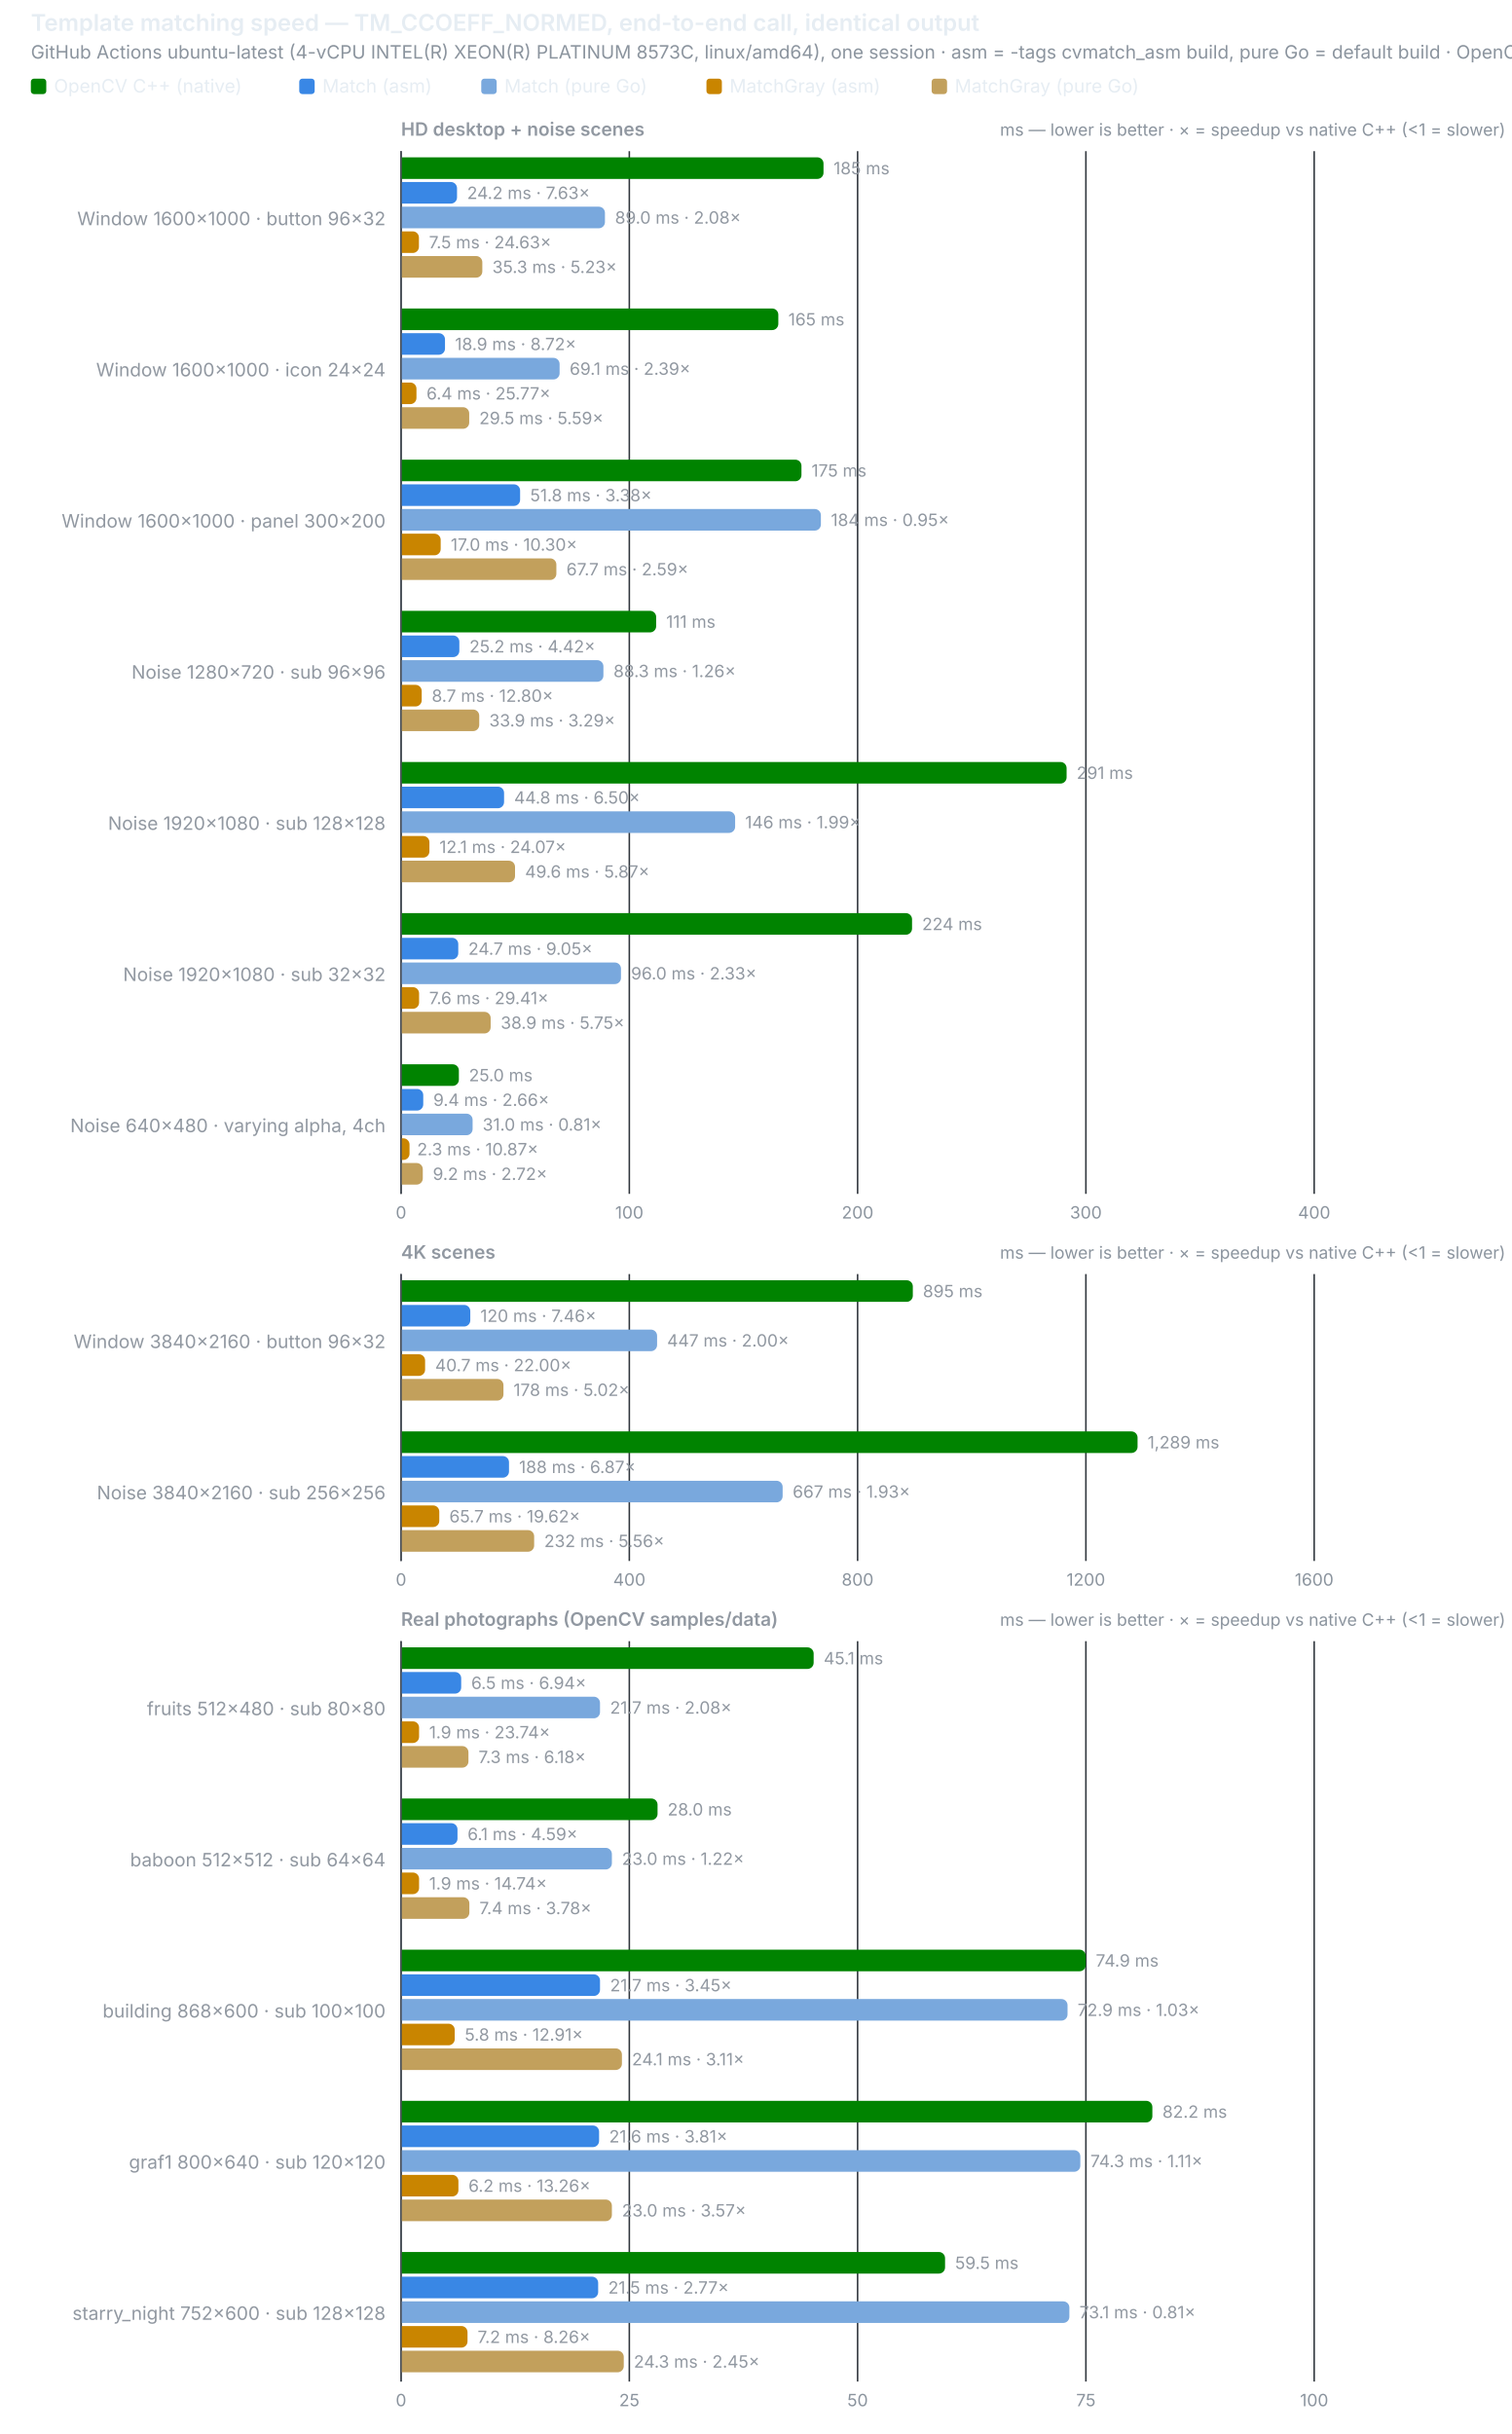
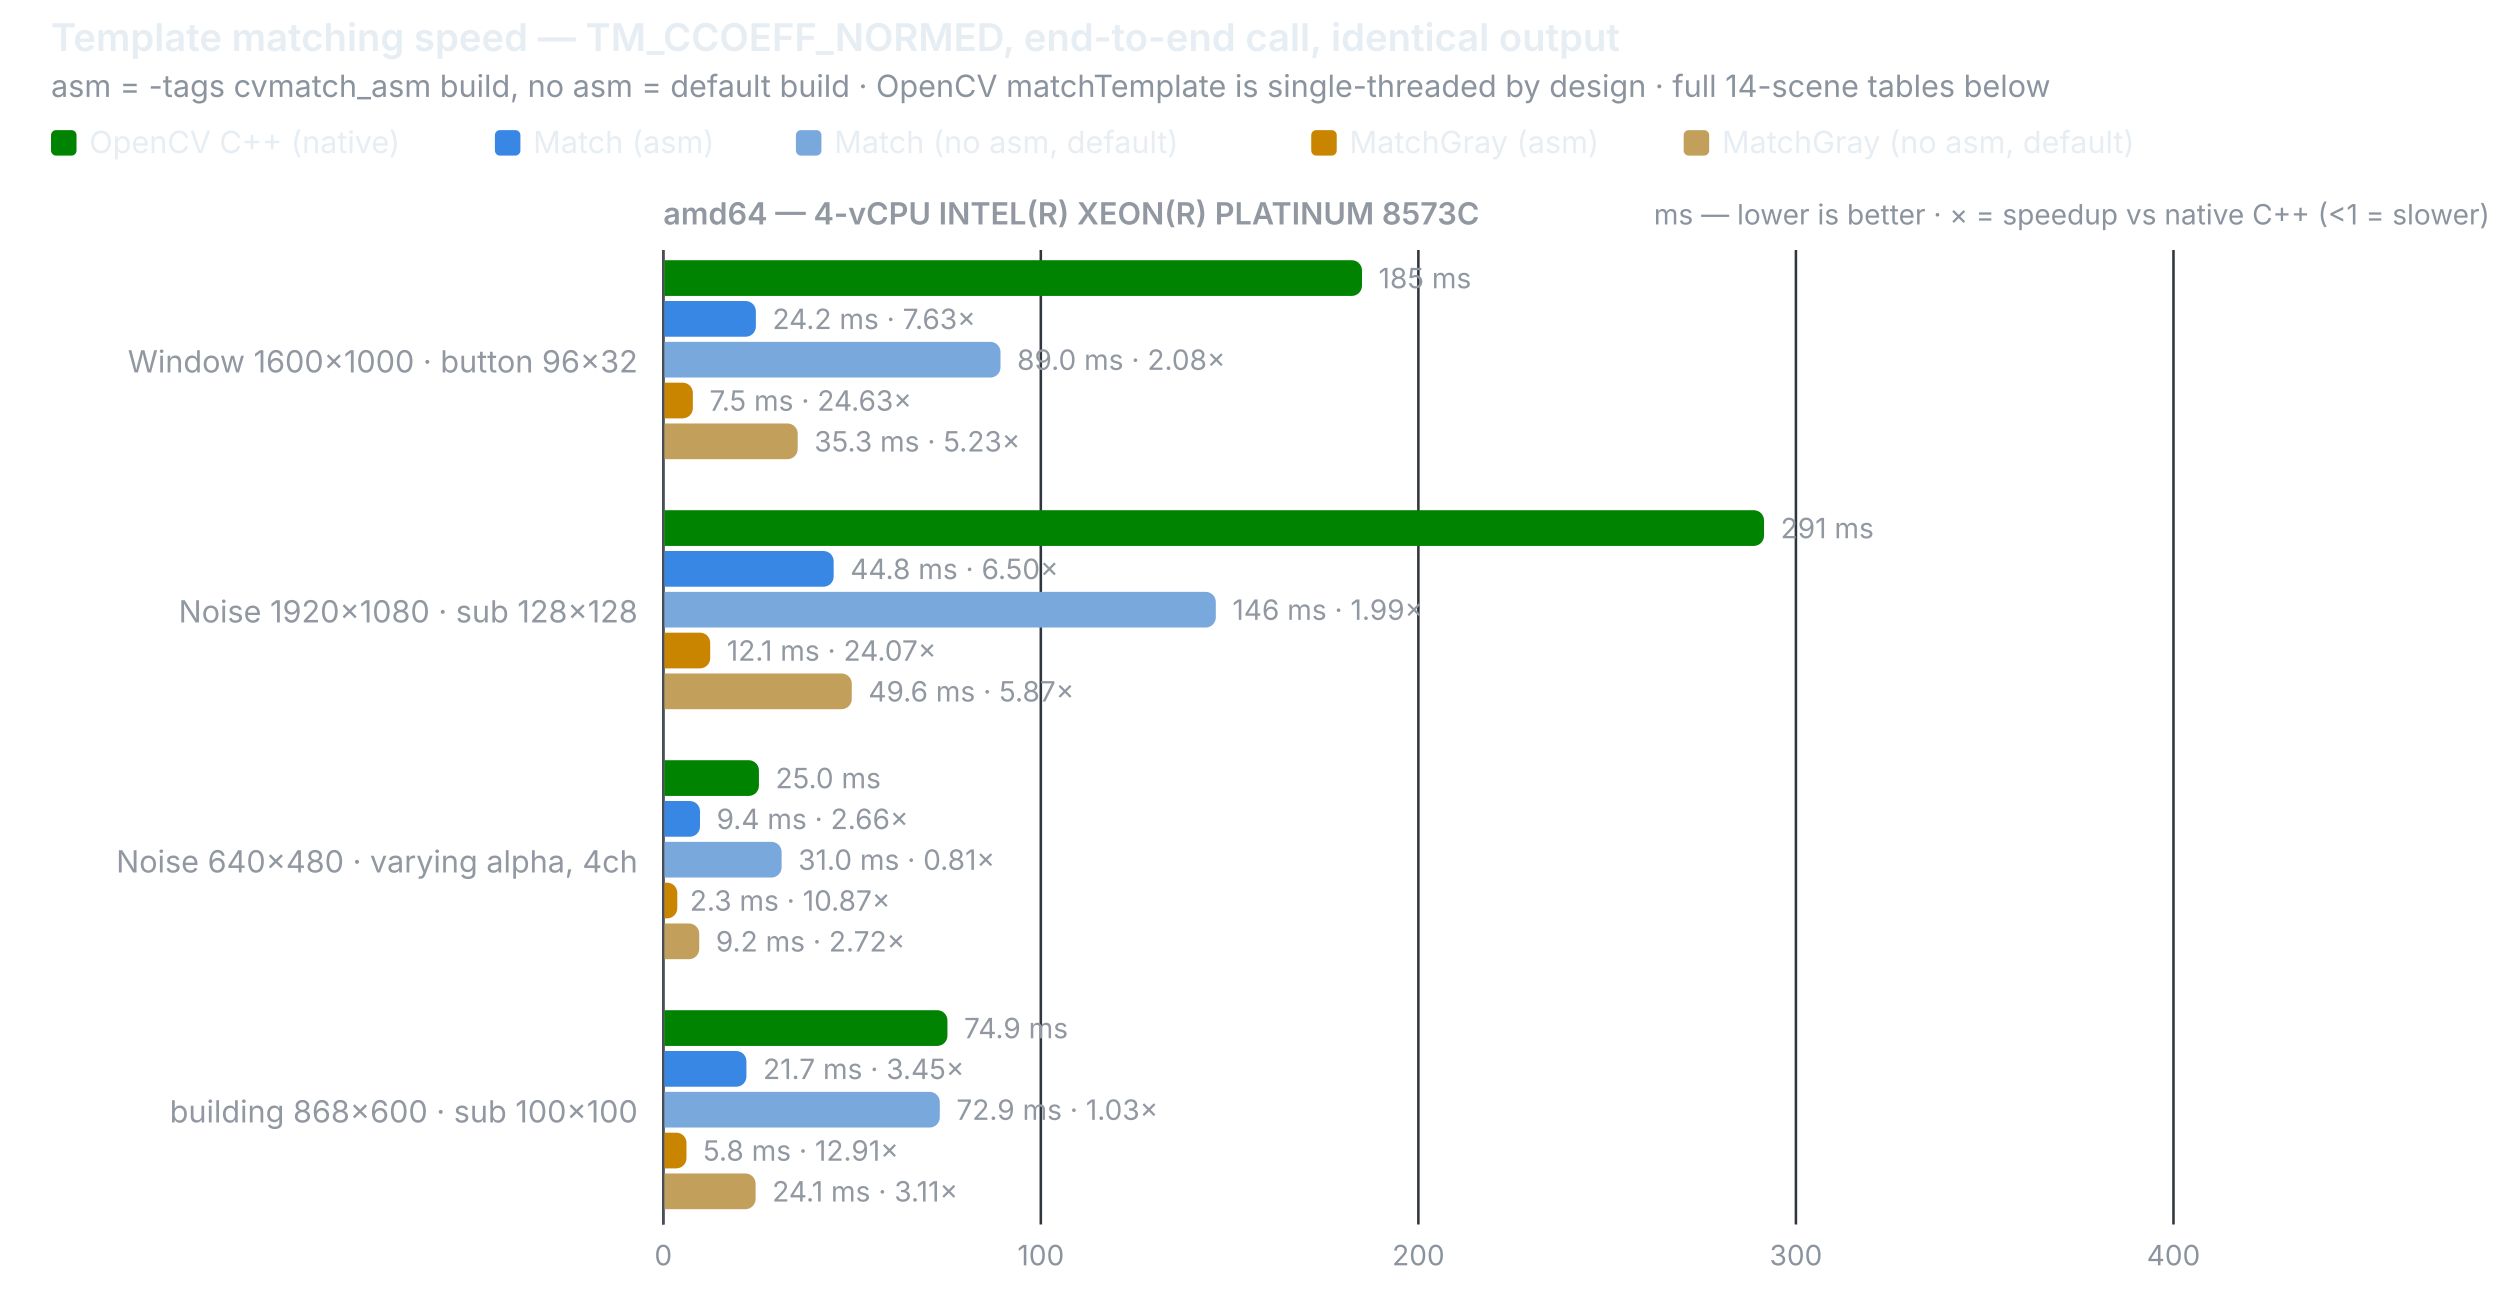
- <svg xmlns="http://www.w3.org/2000/svg" width="980" height="1578" viewBox="0 0 980 1578" role="img">
+ <svg xmlns="http://www.w3.org/2000/svg" width="980" height="514" viewBox="0 0 980 514" role="img">
  <text x="20" y="20" font-size="15" font-weight="600" fill="#e6edf3" font-family="system-ui,-apple-system,Segoe UI,sans-serif">Template matching speed — TM_CCOEFF_NORMED, end-to-end call, identical output</text>
-   <text x="20" y="38" font-size="12" fill="#8b949e" font-family="system-ui,-apple-system,Segoe UI,sans-serif">GitHub Actions ubuntu-latest (4-vCPU INTEL(R) XEON(R) PLATINUM 8573C, linux/amd64), one session · asm = -tags cvmatch_asm build, pure Go = default build · OpenCV matchTemplate is single-threaded by design</text>
+   <text x="20" y="38" font-size="12" fill="#8b949e" font-family="system-ui,-apple-system,Segoe UI,sans-serif">asm = -tags cvmatch_asm build, no asm = default build · OpenCV matchTemplate is single-threaded by design · full 14-scene tables below</text>
  <rect x="20" y="51" width="10" height="10" rx="2" fill="#008300" />
  <text x="35" y="60" font-size="12" fill="#e6edf3" font-family="system-ui,-apple-system,Segoe UI,sans-serif">OpenCV C++ (native)</text>
  <rect x="194" y="51" width="10" height="10" rx="2" fill="#3987e5" />
  <text x="209" y="60" font-size="12" fill="#e6edf3" font-family="system-ui,-apple-system,Segoe UI,sans-serif">Match (asm)</text>
  <rect x="312" y="51" width="10" height="10" rx="2" fill="#79a8dd" />
-   <text x="327" y="60" font-size="12" fill="#e6edf3" font-family="system-ui,-apple-system,Segoe UI,sans-serif">Match (pure Go)</text>
-   <rect x="458" y="51" width="10" height="10" rx="2" fill="#c98500" />
-   <text x="473" y="60" font-size="12" fill="#e6edf3" font-family="system-ui,-apple-system,Segoe UI,sans-serif">MatchGray (asm)</text>
-   <rect x="604" y="51" width="10" height="10" rx="2" fill="#c2a05c" />
-   <text x="619" y="60" font-size="12" fill="#e6edf3" font-family="system-ui,-apple-system,Segoe UI,sans-serif">MatchGray (pure Go)</text>
-   <text x="260" y="88" font-size="12" font-weight="600" fill="#9198a1" font-family="system-ui,-apple-system,Segoe UI,sans-serif">HD desktop + noise scenes</text>
+   <text x="327" y="60" font-size="12" fill="#e6edf3" font-family="system-ui,-apple-system,Segoe UI,sans-serif">Match (no asm, default)</text>
+   <rect x="514" y="51" width="10" height="10" rx="2" fill="#c98500" />
+   <text x="529" y="60" font-size="12" fill="#e6edf3" font-family="system-ui,-apple-system,Segoe UI,sans-serif">MatchGray (asm)</text>
+   <rect x="660" y="51" width="10" height="10" rx="2" fill="#c2a05c" />
+   <text x="675" y="60" font-size="12" fill="#e6edf3" font-family="system-ui,-apple-system,Segoe UI,sans-serif">MatchGray (no asm, default)</text>
+   <text x="260" y="88" font-size="12" font-weight="600" fill="#9198a1" font-family="system-ui,-apple-system,Segoe UI,sans-serif">amd64 — 4-vCPU INTEL(R) XEON(R) PLATINUM 8573C</text>
  <text x="976" y="88" font-size="11" text-anchor="end" fill="#8b949e" font-family="system-ui,-apple-system,Segoe UI,sans-serif">ms — lower is better · ×  = speedup vs native C++ (&lt;1 = slower)</text>
-   <line x1="260.0" y1="98" x2="260.0" y2="774" stroke="#30363d" stroke-width="1" />
-   <text x="260.0" y="790" font-size="11" text-anchor="middle" fill="#8b949e" font-family="system-ui,-apple-system,Segoe UI,sans-serif" style="font-variant-numeric:tabular-nums">0</text>
-   <line x1="408.0" y1="98" x2="408.0" y2="774" stroke="#30363d" stroke-width="1" />
-   <text x="408.0" y="790" font-size="11" text-anchor="middle" fill="#8b949e" font-family="system-ui,-apple-system,Segoe UI,sans-serif" style="font-variant-numeric:tabular-nums">100</text>
-   <line x1="556.0" y1="98" x2="556.0" y2="774" stroke="#30363d" stroke-width="1" />
-   <text x="556.0" y="790" font-size="11" text-anchor="middle" fill="#8b949e" font-family="system-ui,-apple-system,Segoe UI,sans-serif" style="font-variant-numeric:tabular-nums">200</text>
-   <line x1="704.0" y1="98" x2="704.0" y2="774" stroke="#30363d" stroke-width="1" />
-   <text x="704.0" y="790" font-size="11" text-anchor="middle" fill="#8b949e" font-family="system-ui,-apple-system,Segoe UI,sans-serif" style="font-variant-numeric:tabular-nums">300</text>
-   <line x1="852.0" y1="98" x2="852.0" y2="774" stroke="#30363d" stroke-width="1" />
-   <text x="852.0" y="790" font-size="11" text-anchor="middle" fill="#8b949e" font-family="system-ui,-apple-system,Segoe UI,sans-serif" style="font-variant-numeric:tabular-nums">400</text>
-   <line x1="260" y1="98" x2="260" y2="774" stroke="#484f58" stroke-width="1" />
+   <line x1="260.0" y1="98" x2="260.0" y2="480" stroke="#30363d" stroke-width="1" />
+   <text x="260.0" y="496" font-size="11" text-anchor="middle" fill="#8b949e" font-family="system-ui,-apple-system,Segoe UI,sans-serif" style="font-variant-numeric:tabular-nums">0</text>
+   <line x1="408.0" y1="98" x2="408.0" y2="480" stroke="#30363d" stroke-width="1" />
+   <text x="408.0" y="496" font-size="11" text-anchor="middle" fill="#8b949e" font-family="system-ui,-apple-system,Segoe UI,sans-serif" style="font-variant-numeric:tabular-nums">100</text>
+   <line x1="556.0" y1="98" x2="556.0" y2="480" stroke="#30363d" stroke-width="1" />
+   <text x="556.0" y="496" font-size="11" text-anchor="middle" fill="#8b949e" font-family="system-ui,-apple-system,Segoe UI,sans-serif" style="font-variant-numeric:tabular-nums">200</text>
+   <line x1="704.0" y1="98" x2="704.0" y2="480" stroke="#30363d" stroke-width="1" />
+   <text x="704.0" y="496" font-size="11" text-anchor="middle" fill="#8b949e" font-family="system-ui,-apple-system,Segoe UI,sans-serif" style="font-variant-numeric:tabular-nums">300</text>
+   <line x1="852.0" y1="98" x2="852.0" y2="480" stroke="#30363d" stroke-width="1" />
+   <text x="852.0" y="496" font-size="11" text-anchor="middle" fill="#8b949e" font-family="system-ui,-apple-system,Segoe UI,sans-serif" style="font-variant-numeric:tabular-nums">400</text>
+   <line x1="260" y1="98" x2="260" y2="480" stroke="#484f58" stroke-width="1" />
  <text x="250" y="146.0" font-size="12" text-anchor="end" fill="#9198a1" font-family="system-ui,-apple-system,Segoe UI,sans-serif">Window 1600×1000 · button 96×32</text>
  <path d="M260.5,102 h269.4 a4,4 0 0 1 4,4 v6 a4,4 0 0 1 -4,4 h-269.4 z" fill="#008300" />
  <text x="540.4" y="113" font-size="11" fill="#9198a1" font-family="system-ui,-apple-system,Segoe UI,sans-serif" style="font-variant-numeric:tabular-nums">185 ms</text>
  <path d="M260.5,118 h31.8 a4,4 0 0 1 4,4 v6 a4,4 0 0 1 -4,4 h-31.8 z" fill="#3987e5" />
  <text x="302.8" y="129" font-size="11" fill="#9198a1" font-family="system-ui,-apple-system,Segoe UI,sans-serif" style="font-variant-numeric:tabular-nums">24.2 ms · 7.63×</text>
  <path d="M260.5,134 h127.7 a4,4 0 0 1 4,4 v6 a4,4 0 0 1 -4,4 h-127.7 z" fill="#79a8dd" />
  <text x="398.7" y="145" font-size="11" fill="#9198a1" font-family="system-ui,-apple-system,Segoe UI,sans-serif" style="font-variant-numeric:tabular-nums">89.0 ms · 2.08×</text>
  <path d="M260.5,150 h7.1 a4,4 0 0 1 4,4 v6 a4,4 0 0 1 -4,4 h-7.1 z" fill="#c98500" />
  <text x="278.1" y="161" font-size="11" fill="#9198a1" font-family="system-ui,-apple-system,Segoe UI,sans-serif" style="font-variant-numeric:tabular-nums">7.5 ms · 24.63×</text>
  <path d="M260.5,166 h48.2 a4,4 0 0 1 4,4 v6 a4,4 0 0 1 -4,4 h-48.2 z" fill="#c2a05c" />
  <text x="319.2" y="177" font-size="11" fill="#9198a1" font-family="system-ui,-apple-system,Segoe UI,sans-serif" style="font-variant-numeric:tabular-nums">35.3 ms · 5.23×</text>
-   <text x="250" y="244.0" font-size="12" text-anchor="end" fill="#9198a1" font-family="system-ui,-apple-system,Segoe UI,sans-serif">Window 1600×1000 · icon 24×24</text>
-   <path d="M260.5,200 h240.1 a4,4 0 0 1 4,4 v6 a4,4 0 0 1 -4,4 h-240.1 z" fill="#008300" />
-   <text x="511.1" y="211" font-size="11" fill="#9198a1" font-family="system-ui,-apple-system,Segoe UI,sans-serif" style="font-variant-numeric:tabular-nums">165 ms</text>
-   <path d="M260.5,216 h24.0 a4,4 0 0 1 4,4 v6 a4,4 0 0 1 -4,4 h-24.0 z" fill="#3987e5" />
-   <text x="295.0" y="227" font-size="11" fill="#9198a1" font-family="system-ui,-apple-system,Segoe UI,sans-serif" style="font-variant-numeric:tabular-nums">18.9 ms · 8.72×</text>
-   <path d="M260.5,232 h98.3 a4,4 0 0 1 4,4 v6 a4,4 0 0 1 -4,4 h-98.3 z" fill="#79a8dd" />
-   <text x="369.3" y="243" font-size="11" fill="#9198a1" font-family="system-ui,-apple-system,Segoe UI,sans-serif" style="font-variant-numeric:tabular-nums">69.1 ms · 2.39×</text>
-   <path d="M260.5,248 h5.5 a4,4 0 0 1 4,4 v6 a4,4 0 0 1 -4,4 h-5.5 z" fill="#c98500" />
-   <text x="276.5" y="259" font-size="11" fill="#9198a1" font-family="system-ui,-apple-system,Segoe UI,sans-serif" style="font-variant-numeric:tabular-nums">6.4 ms · 25.77×</text>
-   <path d="M260.5,264 h39.7 a4,4 0 0 1 4,4 v6 a4,4 0 0 1 -4,4 h-39.7 z" fill="#c2a05c" />
-   <text x="310.7" y="275" font-size="11" fill="#9198a1" font-family="system-ui,-apple-system,Segoe UI,sans-serif" style="font-variant-numeric:tabular-nums">29.5 ms · 5.59×</text>
-   <text x="250" y="342.0" font-size="12" text-anchor="end" fill="#9198a1" font-family="system-ui,-apple-system,Segoe UI,sans-serif">Window 1600×1000 · panel 300×200</text>
-   <path d="M260.5,298 h255.1 a4,4 0 0 1 4,4 v6 a4,4 0 0 1 -4,4 h-255.1 z" fill="#008300" />
-   <text x="526.1" y="309" font-size="11" fill="#9198a1" font-family="system-ui,-apple-system,Segoe UI,sans-serif" style="font-variant-numeric:tabular-nums">175 ms</text>
-   <path d="M260.5,314 h72.7 a4,4 0 0 1 4,4 v6 a4,4 0 0 1 -4,4 h-72.7 z" fill="#3987e5" />
-   <text x="343.7" y="325" font-size="11" fill="#9198a1" font-family="system-ui,-apple-system,Segoe UI,sans-serif" style="font-variant-numeric:tabular-nums">51.8 ms · 3.38×</text>
-   <path d="M260.5,330 h267.7 a4,4 0 0 1 4,4 v6 a4,4 0 0 1 -4,4 h-267.7 z" fill="#79a8dd" />
-   <text x="538.7" y="341" font-size="11" fill="#9198a1" font-family="system-ui,-apple-system,Segoe UI,sans-serif" style="font-variant-numeric:tabular-nums">184 ms · 0.95×</text>
-   <path d="M260.5,346 h21.2 a4,4 0 0 1 4,4 v6 a4,4 0 0 1 -4,4 h-21.2 z" fill="#c98500" />
-   <text x="292.2" y="357" font-size="11" fill="#9198a1" font-family="system-ui,-apple-system,Segoe UI,sans-serif" style="font-variant-numeric:tabular-nums">17.0 ms · 10.30×</text>
-   <path d="M260.5,362 h96.2 a4,4 0 0 1 4,4 v6 a4,4 0 0 1 -4,4 h-96.2 z" fill="#c2a05c" />
-   <text x="367.2" y="373" font-size="11" fill="#9198a1" font-family="system-ui,-apple-system,Segoe UI,sans-serif" style="font-variant-numeric:tabular-nums">67.7 ms · 2.59×</text>
-   <text x="250" y="440.0" font-size="12" text-anchor="end" fill="#9198a1" font-family="system-ui,-apple-system,Segoe UI,sans-serif">Noise 1280×720 · sub 96×96</text>
-   <path d="M260.5,396 h160.9 a4,4 0 0 1 4,4 v6 a4,4 0 0 1 -4,4 h-160.9 z" fill="#008300" />
-   <text x="431.9" y="407" font-size="11" fill="#9198a1" font-family="system-ui,-apple-system,Segoe UI,sans-serif" style="font-variant-numeric:tabular-nums">111 ms</text>
-   <path d="M260.5,412 h33.3 a4,4 0 0 1 4,4 v6 a4,4 0 0 1 -4,4 h-33.3 z" fill="#3987e5" />
-   <text x="304.3" y="423" font-size="11" fill="#9198a1" font-family="system-ui,-apple-system,Segoe UI,sans-serif" style="font-variant-numeric:tabular-nums">25.2 ms · 4.42×</text>
-   <path d="M260.5,428 h126.7 a4,4 0 0 1 4,4 v6 a4,4 0 0 1 -4,4 h-126.7 z" fill="#79a8dd" />
-   <text x="397.7" y="439" font-size="11" fill="#9198a1" font-family="system-ui,-apple-system,Segoe UI,sans-serif" style="font-variant-numeric:tabular-nums">88.3 ms · 1.26×</text>
-   <path d="M260.5,444 h8.9 a4,4 0 0 1 4,4 v6 a4,4 0 0 1 -4,4 h-8.9 z" fill="#c98500" />
-   <text x="279.9" y="455" font-size="11" fill="#9198a1" font-family="system-ui,-apple-system,Segoe UI,sans-serif" style="font-variant-numeric:tabular-nums">8.7 ms · 12.80×</text>
-   <path d="M260.5,460 h46.2 a4,4 0 0 1 4,4 v6 a4,4 0 0 1 -4,4 h-46.2 z" fill="#c2a05c" />
-   <text x="317.2" y="471" font-size="11" fill="#9198a1" font-family="system-ui,-apple-system,Segoe UI,sans-serif" style="font-variant-numeric:tabular-nums">33.9 ms · 3.29×</text>
-   <text x="250" y="538.0" font-size="12" text-anchor="end" fill="#9198a1" font-family="system-ui,-apple-system,Segoe UI,sans-serif">Noise 1920×1080 · sub 128×128</text>
-   <path d="M260.5,494 h427.0 a4,4 0 0 1 4,4 v6 a4,4 0 0 1 -4,4 h-427.0 z" fill="#008300" />
-   <text x="698.0" y="505" font-size="11" fill="#9198a1" font-family="system-ui,-apple-system,Segoe UI,sans-serif" style="font-variant-numeric:tabular-nums">291 ms</text>
-   <path d="M260.5,510 h62.3 a4,4 0 0 1 4,4 v6 a4,4 0 0 1 -4,4 h-62.3 z" fill="#3987e5" />
-   <text x="333.3" y="521" font-size="11" fill="#9198a1" font-family="system-ui,-apple-system,Segoe UI,sans-serif" style="font-variant-numeric:tabular-nums">44.8 ms · 6.50×</text>
-   <path d="M260.5,526 h212.1 a4,4 0 0 1 4,4 v6 a4,4 0 0 1 -4,4 h-212.1 z" fill="#79a8dd" />
-   <text x="483.1" y="537" font-size="11" fill="#9198a1" font-family="system-ui,-apple-system,Segoe UI,sans-serif" style="font-variant-numeric:tabular-nums">146 ms · 1.99×</text>
-   <path d="M260.5,542 h13.9 a4,4 0 0 1 4,4 v6 a4,4 0 0 1 -4,4 h-13.9 z" fill="#c98500" />
-   <text x="284.9" y="553" font-size="11" fill="#9198a1" font-family="system-ui,-apple-system,Segoe UI,sans-serif" style="font-variant-numeric:tabular-nums">12.1 ms · 24.07×</text>
-   <path d="M260.5,558 h69.4 a4,4 0 0 1 4,4 v6 a4,4 0 0 1 -4,4 h-69.4 z" fill="#c2a05c" />
-   <text x="340.4" y="569" font-size="11" fill="#9198a1" font-family="system-ui,-apple-system,Segoe UI,sans-serif" style="font-variant-numeric:tabular-nums">49.6 ms · 5.87×</text>
-   <text x="250" y="636.0" font-size="12" text-anchor="end" fill="#9198a1" font-family="system-ui,-apple-system,Segoe UI,sans-serif">Noise 1920×1080 · sub 32×32</text>
-   <path d="M260.5,592 h326.8 a4,4 0 0 1 4,4 v6 a4,4 0 0 1 -4,4 h-326.8 z" fill="#008300" />
-   <text x="597.8" y="603" font-size="11" fill="#9198a1" font-family="system-ui,-apple-system,Segoe UI,sans-serif" style="font-variant-numeric:tabular-nums">224 ms</text>
-   <path d="M260.5,608 h32.6 a4,4 0 0 1 4,4 v6 a4,4 0 0 1 -4,4 h-32.6 z" fill="#3987e5" />
-   <text x="303.6" y="619" font-size="11" fill="#9198a1" font-family="system-ui,-apple-system,Segoe UI,sans-serif" style="font-variant-numeric:tabular-nums">24.7 ms · 9.05×</text>
-   <path d="M260.5,624 h138.1 a4,4 0 0 1 4,4 v6 a4,4 0 0 1 -4,4 h-138.1 z" fill="#79a8dd" />
-   <text x="409.1" y="635" font-size="11" fill="#9198a1" font-family="system-ui,-apple-system,Segoe UI,sans-serif" style="font-variant-numeric:tabular-nums">96.0 ms · 2.33×</text>
-   <path d="M260.5,640 h7.2 a4,4 0 0 1 4,4 v6 a4,4 0 0 1 -4,4 h-7.2 z" fill="#c98500" />
-   <text x="278.2" y="651" font-size="11" fill="#9198a1" font-family="system-ui,-apple-system,Segoe UI,sans-serif" style="font-variant-numeric:tabular-nums">7.6 ms · 29.41×</text>
-   <path d="M260.5,656 h53.6 a4,4 0 0 1 4,4 v6 a4,4 0 0 1 -4,4 h-53.6 z" fill="#c2a05c" />
-   <text x="324.6" y="667" font-size="11" fill="#9198a1" font-family="system-ui,-apple-system,Segoe UI,sans-serif" style="font-variant-numeric:tabular-nums">38.9 ms · 5.75×</text>
-   <text x="250" y="734.0" font-size="12" text-anchor="end" fill="#9198a1" font-family="system-ui,-apple-system,Segoe UI,sans-serif">Noise 640×480 · varying alpha, 4ch</text>
-   <path d="M260.5,690 h33.0 a4,4 0 0 1 4,4 v6 a4,4 0 0 1 -4,4 h-33.0 z" fill="#008300" />
-   <text x="304.0" y="701" font-size="11" fill="#9198a1" font-family="system-ui,-apple-system,Segoe UI,sans-serif" style="font-variant-numeric:tabular-nums">25.0 ms</text>
-   <path d="M260.5,706 h9.9 a4,4 0 0 1 4,4 v6 a4,4 0 0 1 -4,4 h-9.9 z" fill="#3987e5" />
-   <text x="280.9" y="717" font-size="11" fill="#9198a1" font-family="system-ui,-apple-system,Segoe UI,sans-serif" style="font-variant-numeric:tabular-nums">9.4 ms · 2.66×</text>
-   <path d="M260.5,722 h41.9 a4,4 0 0 1 4,4 v6 a4,4 0 0 1 -4,4 h-41.9 z" fill="#79a8dd" />
-   <text x="312.9" y="733" font-size="11" fill="#9198a1" font-family="system-ui,-apple-system,Segoe UI,sans-serif" style="font-variant-numeric:tabular-nums">31.0 ms · 0.81×</text>
-   <path d="M260.5,738 h1.0 a4,4 0 0 1 4,4 v6 a4,4 0 0 1 -4,4 h-1.0 z" fill="#c98500" />
-   <text x="270.4" y="749" font-size="11" fill="#9198a1" font-family="system-ui,-apple-system,Segoe UI,sans-serif" style="font-variant-numeric:tabular-nums">2.3 ms · 10.87×</text>
-   <path d="M260.5,754 h9.6 a4,4 0 0 1 4,4 v6 a4,4 0 0 1 -4,4 h-9.6 z" fill="#c2a05c" />
-   <text x="280.6" y="765" font-size="11" fill="#9198a1" font-family="system-ui,-apple-system,Segoe UI,sans-serif" style="font-variant-numeric:tabular-nums">9.2 ms · 2.72×</text>
-   <text x="260" y="816" font-size="12" font-weight="600" fill="#9198a1" font-family="system-ui,-apple-system,Segoe UI,sans-serif">4K scenes</text>
-   <text x="976" y="816" font-size="11" text-anchor="end" fill="#8b949e" font-family="system-ui,-apple-system,Segoe UI,sans-serif">ms — lower is better · ×  = speedup vs native C++ (&lt;1 = slower)</text>
-   <line x1="260.0" y1="826" x2="260.0" y2="1012" stroke="#30363d" stroke-width="1" />
-   <text x="260.0" y="1028" font-size="11" text-anchor="middle" fill="#8b949e" font-family="system-ui,-apple-system,Segoe UI,sans-serif" style="font-variant-numeric:tabular-nums">0</text>
-   <line x1="408.0" y1="826" x2="408.0" y2="1012" stroke="#30363d" stroke-width="1" />
-   <text x="408.0" y="1028" font-size="11" text-anchor="middle" fill="#8b949e" font-family="system-ui,-apple-system,Segoe UI,sans-serif" style="font-variant-numeric:tabular-nums">400</text>
-   <line x1="556.0" y1="826" x2="556.0" y2="1012" stroke="#30363d" stroke-width="1" />
-   <text x="556.0" y="1028" font-size="11" text-anchor="middle" fill="#8b949e" font-family="system-ui,-apple-system,Segoe UI,sans-serif" style="font-variant-numeric:tabular-nums">800</text>
-   <line x1="704.0" y1="826" x2="704.0" y2="1012" stroke="#30363d" stroke-width="1" />
-   <text x="704.0" y="1028" font-size="11" text-anchor="middle" fill="#8b949e" font-family="system-ui,-apple-system,Segoe UI,sans-serif" style="font-variant-numeric:tabular-nums">1200</text>
-   <line x1="852.0" y1="826" x2="852.0" y2="1012" stroke="#30363d" stroke-width="1" />
-   <text x="852.0" y="1028" font-size="11" text-anchor="middle" fill="#8b949e" font-family="system-ui,-apple-system,Segoe UI,sans-serif" style="font-variant-numeric:tabular-nums">1600</text>
-   <line x1="260" y1="826" x2="260" y2="1012" stroke="#484f58" stroke-width="1" />
-   <text x="250" y="874.0" font-size="12" text-anchor="end" fill="#9198a1" font-family="system-ui,-apple-system,Segoe UI,sans-serif">Window 3840×2160 · button 96×32</text>
-   <path d="M260.5,830 h327.3 a4,4 0 0 1 4,4 v6 a4,4 0 0 1 -4,4 h-327.3 z" fill="#008300" />
-   <text x="598.3" y="841" font-size="11" fill="#9198a1" font-family="system-ui,-apple-system,Segoe UI,sans-serif" style="font-variant-numeric:tabular-nums">895 ms</text>
-   <path d="M260.5,846 h40.4 a4,4 0 0 1 4,4 v6 a4,4 0 0 1 -4,4 h-40.4 z" fill="#3987e5" />
-   <text x="311.4" y="857" font-size="11" fill="#9198a1" font-family="system-ui,-apple-system,Segoe UI,sans-serif" style="font-variant-numeric:tabular-nums">120 ms · 7.46×</text>
-   <path d="M260.5,862 h161.5 a4,4 0 0 1 4,4 v6 a4,4 0 0 1 -4,4 h-161.5 z" fill="#79a8dd" />
-   <text x="432.5" y="873" font-size="11" fill="#9198a1" font-family="system-ui,-apple-system,Segoe UI,sans-serif" style="font-variant-numeric:tabular-nums">447 ms · 2.00×</text>
-   <path d="M260.5,878 h11.1 a4,4 0 0 1 4,4 v6 a4,4 0 0 1 -4,4 h-11.1 z" fill="#c98500" />
-   <text x="282.1" y="889" font-size="11" fill="#9198a1" font-family="system-ui,-apple-system,Segoe UI,sans-serif" style="font-variant-numeric:tabular-nums">40.7 ms · 22.00×</text>
-   <path d="M260.5,894 h61.9 a4,4 0 0 1 4,4 v6 a4,4 0 0 1 -4,4 h-61.9 z" fill="#c2a05c" />
-   <text x="332.9" y="905" font-size="11" fill="#9198a1" font-family="system-ui,-apple-system,Segoe UI,sans-serif" style="font-variant-numeric:tabular-nums">178 ms · 5.02×</text>
-   <text x="250" y="972.0" font-size="12" text-anchor="end" fill="#9198a1" font-family="system-ui,-apple-system,Segoe UI,sans-serif">Noise 3840×2160 · sub 256×256</text>
-   <path d="M260.5,928 h473.0 a4,4 0 0 1 4,4 v6 a4,4 0 0 1 -4,4 h-473.0 z" fill="#008300" />
-   <text x="744.0" y="939" font-size="11" fill="#9198a1" font-family="system-ui,-apple-system,Segoe UI,sans-serif" style="font-variant-numeric:tabular-nums">1,289 ms</text>
-   <path d="M260.5,944 h65.5 a4,4 0 0 1 4,4 v6 a4,4 0 0 1 -4,4 h-65.5 z" fill="#3987e5" />
-   <text x="336.5" y="955" font-size="11" fill="#9198a1" font-family="system-ui,-apple-system,Segoe UI,sans-serif" style="font-variant-numeric:tabular-nums">188 ms · 6.87×</text>
-   <path d="M260.5,960 h242.9 a4,4 0 0 1 4,4 v6 a4,4 0 0 1 -4,4 h-242.9 z" fill="#79a8dd" />
-   <text x="513.9" y="971" font-size="11" fill="#9198a1" font-family="system-ui,-apple-system,Segoe UI,sans-serif" style="font-variant-numeric:tabular-nums">667 ms · 1.93×</text>
-   <path d="M260.5,976 h20.3 a4,4 0 0 1 4,4 v6 a4,4 0 0 1 -4,4 h-20.3 z" fill="#c98500" />
-   <text x="291.3" y="987" font-size="11" fill="#9198a1" font-family="system-ui,-apple-system,Segoe UI,sans-serif" style="font-variant-numeric:tabular-nums">65.7 ms · 19.62×</text>
-   <path d="M260.5,992 h81.8 a4,4 0 0 1 4,4 v6 a4,4 0 0 1 -4,4 h-81.8 z" fill="#c2a05c" />
-   <text x="352.8" y="1003" font-size="11" fill="#9198a1" font-family="system-ui,-apple-system,Segoe UI,sans-serif" style="font-variant-numeric:tabular-nums">232 ms · 5.56×</text>
-   <text x="260" y="1054" font-size="12" font-weight="600" fill="#9198a1" font-family="system-ui,-apple-system,Segoe UI,sans-serif">Real photographs (OpenCV samples/data)</text>
-   <text x="976" y="1054" font-size="11" text-anchor="end" fill="#8b949e" font-family="system-ui,-apple-system,Segoe UI,sans-serif">ms — lower is better · ×  = speedup vs native C++ (&lt;1 = slower)</text>
-   <line x1="260.0" y1="1064" x2="260.0" y2="1544" stroke="#30363d" stroke-width="1" />
-   <text x="260.0" y="1560" font-size="11" text-anchor="middle" fill="#8b949e" font-family="system-ui,-apple-system,Segoe UI,sans-serif" style="font-variant-numeric:tabular-nums">0</text>
-   <line x1="408.0" y1="1064" x2="408.0" y2="1544" stroke="#30363d" stroke-width="1" />
-   <text x="408.0" y="1560" font-size="11" text-anchor="middle" fill="#8b949e" font-family="system-ui,-apple-system,Segoe UI,sans-serif" style="font-variant-numeric:tabular-nums">25</text>
-   <line x1="556.0" y1="1064" x2="556.0" y2="1544" stroke="#30363d" stroke-width="1" />
-   <text x="556.0" y="1560" font-size="11" text-anchor="middle" fill="#8b949e" font-family="system-ui,-apple-system,Segoe UI,sans-serif" style="font-variant-numeric:tabular-nums">50</text>
-   <line x1="704.0" y1="1064" x2="704.0" y2="1544" stroke="#30363d" stroke-width="1" />
-   <text x="704.0" y="1560" font-size="11" text-anchor="middle" fill="#8b949e" font-family="system-ui,-apple-system,Segoe UI,sans-serif" style="font-variant-numeric:tabular-nums">75</text>
-   <line x1="852.0" y1="1064" x2="852.0" y2="1544" stroke="#30363d" stroke-width="1" />
-   <text x="852.0" y="1560" font-size="11" text-anchor="middle" fill="#8b949e" font-family="system-ui,-apple-system,Segoe UI,sans-serif" style="font-variant-numeric:tabular-nums">100</text>
-   <line x1="260" y1="1064" x2="260" y2="1544" stroke="#484f58" stroke-width="1" />
-   <text x="250" y="1112.0" font-size="12" text-anchor="end" fill="#9198a1" font-family="system-ui,-apple-system,Segoe UI,sans-serif">fruits 512×480 · sub 80×80</text>
-   <path d="M260.5,1068 h263.0 a4,4 0 0 1 4,4 v6 a4,4 0 0 1 -4,4 h-263.0 z" fill="#008300" />
-   <text x="534.0" y="1079" font-size="11" fill="#9198a1" font-family="system-ui,-apple-system,Segoe UI,sans-serif" style="font-variant-numeric:tabular-nums">45.1 ms</text>
-   <path d="M260.5,1084 h34.5 a4,4 0 0 1 4,4 v6 a4,4 0 0 1 -4,4 h-34.5 z" fill="#3987e5" />
-   <text x="305.5" y="1095" font-size="11" fill="#9198a1" font-family="system-ui,-apple-system,Segoe UI,sans-serif" style="font-variant-numeric:tabular-nums">6.5 ms · 6.94×</text>
-   <path d="M260.5,1100 h124.5 a4,4 0 0 1 4,4 v6 a4,4 0 0 1 -4,4 h-124.5 z" fill="#79a8dd" />
-   <text x="395.5" y="1111" font-size="11" fill="#9198a1" font-family="system-ui,-apple-system,Segoe UI,sans-serif" style="font-variant-numeric:tabular-nums">21.7 ms · 2.08×</text>
-   <path d="M260.5,1116 h7.2 a4,4 0 0 1 4,4 v6 a4,4 0 0 1 -4,4 h-7.2 z" fill="#c98500" />
-   <text x="278.2" y="1127" font-size="11" fill="#9198a1" font-family="system-ui,-apple-system,Segoe UI,sans-serif" style="font-variant-numeric:tabular-nums">1.9 ms · 23.74×</text>
-   <path d="M260.5,1132 h39.2 a4,4 0 0 1 4,4 v6 a4,4 0 0 1 -4,4 h-39.2 z" fill="#c2a05c" />
-   <text x="310.2" y="1143" font-size="11" fill="#9198a1" font-family="system-ui,-apple-system,Segoe UI,sans-serif" style="font-variant-numeric:tabular-nums">7.3 ms · 6.18×</text>
-   <text x="250" y="1210.0" font-size="12" text-anchor="end" fill="#9198a1" font-family="system-ui,-apple-system,Segoe UI,sans-serif">baboon 512×512 · sub 64×64</text>
-   <path d="M260.5,1166 h161.8 a4,4 0 0 1 4,4 v6 a4,4 0 0 1 -4,4 h-161.8 z" fill="#008300" />
-   <text x="432.8" y="1177" font-size="11" fill="#9198a1" font-family="system-ui,-apple-system,Segoe UI,sans-serif" style="font-variant-numeric:tabular-nums">28.0 ms</text>
-   <path d="M260.5,1182 h32.1 a4,4 0 0 1 4,4 v6 a4,4 0 0 1 -4,4 h-32.1 z" fill="#3987e5" />
-   <text x="303.1" y="1193" font-size="11" fill="#9198a1" font-family="system-ui,-apple-system,Segoe UI,sans-serif" style="font-variant-numeric:tabular-nums">6.1 ms · 4.59×</text>
-   <path d="M260.5,1198 h132.2 a4,4 0 0 1 4,4 v6 a4,4 0 0 1 -4,4 h-132.2 z" fill="#79a8dd" />
-   <text x="403.2" y="1209" font-size="11" fill="#9198a1" font-family="system-ui,-apple-system,Segoe UI,sans-serif" style="font-variant-numeric:tabular-nums">23.0 ms · 1.22×</text>
-   <path d="M260.5,1214 h7.2 a4,4 0 0 1 4,4 v6 a4,4 0 0 1 -4,4 h-7.2 z" fill="#c98500" />
-   <text x="278.2" y="1225" font-size="11" fill="#9198a1" font-family="system-ui,-apple-system,Segoe UI,sans-serif" style="font-variant-numeric:tabular-nums">1.9 ms · 14.74×</text>
-   <path d="M260.5,1230 h39.8 a4,4 0 0 1 4,4 v6 a4,4 0 0 1 -4,4 h-39.8 z" fill="#c2a05c" />
-   <text x="310.8" y="1241" font-size="11" fill="#9198a1" font-family="system-ui,-apple-system,Segoe UI,sans-serif" style="font-variant-numeric:tabular-nums">7.4 ms · 3.78×</text>
-   <text x="250" y="1308.0" font-size="12" text-anchor="end" fill="#9198a1" font-family="system-ui,-apple-system,Segoe UI,sans-serif">building 868×600 · sub 100×100</text>
-   <path d="M260.5,1264 h439.4 a4,4 0 0 1 4,4 v6 a4,4 0 0 1 -4,4 h-439.4 z" fill="#008300" />
-   <text x="710.4" y="1275" font-size="11" fill="#9198a1" font-family="system-ui,-apple-system,Segoe UI,sans-serif" style="font-variant-numeric:tabular-nums">74.9 ms</text>
-   <path d="M260.5,1280 h124.5 a4,4 0 0 1 4,4 v6 a4,4 0 0 1 -4,4 h-124.5 z" fill="#3987e5" />
-   <text x="395.5" y="1291" font-size="11" fill="#9198a1" font-family="system-ui,-apple-system,Segoe UI,sans-serif" style="font-variant-numeric:tabular-nums">21.7 ms · 3.45×</text>
-   <path d="M260.5,1296 h427.6 a4,4 0 0 1 4,4 v6 a4,4 0 0 1 -4,4 h-427.6 z" fill="#79a8dd" />
-   <text x="698.6" y="1307" font-size="11" fill="#9198a1" font-family="system-ui,-apple-system,Segoe UI,sans-serif" style="font-variant-numeric:tabular-nums">72.9 ms · 1.03×</text>
-   <path d="M260.5,1312 h30.3 a4,4 0 0 1 4,4 v6 a4,4 0 0 1 -4,4 h-30.3 z" fill="#c98500" />
-   <text x="301.3" y="1323" font-size="11" fill="#9198a1" font-family="system-ui,-apple-system,Segoe UI,sans-serif" style="font-variant-numeric:tabular-nums">5.8 ms · 12.91×</text>
-   <path d="M260.5,1328 h138.7 a4,4 0 0 1 4,4 v6 a4,4 0 0 1 -4,4 h-138.7 z" fill="#c2a05c" />
-   <text x="409.7" y="1339" font-size="11" fill="#9198a1" font-family="system-ui,-apple-system,Segoe UI,sans-serif" style="font-variant-numeric:tabular-nums">24.1 ms · 3.11×</text>
-   <text x="250" y="1406.0" font-size="12" text-anchor="end" fill="#9198a1" font-family="system-ui,-apple-system,Segoe UI,sans-serif">graf1 800×640 · sub 120×120</text>
-   <path d="M260.5,1362 h482.6 a4,4 0 0 1 4,4 v6 a4,4 0 0 1 -4,4 h-482.6 z" fill="#008300" />
-   <text x="753.6" y="1373" font-size="11" fill="#9198a1" font-family="system-ui,-apple-system,Segoe UI,sans-serif" style="font-variant-numeric:tabular-nums">82.2 ms</text>
-   <path d="M260.5,1378 h123.9 a4,4 0 0 1 4,4 v6 a4,4 0 0 1 -4,4 h-123.9 z" fill="#3987e5" />
-   <text x="394.9" y="1389" font-size="11" fill="#9198a1" font-family="system-ui,-apple-system,Segoe UI,sans-serif" style="font-variant-numeric:tabular-nums">21.6 ms · 3.81×</text>
-   <path d="M260.5,1394 h435.9 a4,4 0 0 1 4,4 v6 a4,4 0 0 1 -4,4 h-435.9 z" fill="#79a8dd" />
-   <text x="706.9" y="1405" font-size="11" fill="#9198a1" font-family="system-ui,-apple-system,Segoe UI,sans-serif" style="font-variant-numeric:tabular-nums">74.3 ms · 1.11×</text>
-   <path d="M260.5,1410 h32.7 a4,4 0 0 1 4,4 v6 a4,4 0 0 1 -4,4 h-32.7 z" fill="#c98500" />
-   <text x="303.7" y="1421" font-size="11" fill="#9198a1" font-family="system-ui,-apple-system,Segoe UI,sans-serif" style="font-variant-numeric:tabular-nums">6.2 ms · 13.26×</text>
-   <path d="M260.5,1426 h132.2 a4,4 0 0 1 4,4 v6 a4,4 0 0 1 -4,4 h-132.2 z" fill="#c2a05c" />
-   <text x="403.2" y="1437" font-size="11" fill="#9198a1" font-family="system-ui,-apple-system,Segoe UI,sans-serif" style="font-variant-numeric:tabular-nums">23.0 ms · 3.57×</text>
-   <text x="250" y="1504.0" font-size="12" text-anchor="end" fill="#9198a1" font-family="system-ui,-apple-system,Segoe UI,sans-serif">starry_night 752×600 · sub 128×128</text>
-   <path d="M260.5,1460 h348.2 a4,4 0 0 1 4,4 v6 a4,4 0 0 1 -4,4 h-348.2 z" fill="#008300" />
-   <text x="619.2" y="1471" font-size="11" fill="#9198a1" font-family="system-ui,-apple-system,Segoe UI,sans-serif" style="font-variant-numeric:tabular-nums">59.5 ms</text>
-   <path d="M260.5,1476 h123.3 a4,4 0 0 1 4,4 v6 a4,4 0 0 1 -4,4 h-123.3 z" fill="#3987e5" />
-   <text x="394.3" y="1487" font-size="11" fill="#9198a1" font-family="system-ui,-apple-system,Segoe UI,sans-serif" style="font-variant-numeric:tabular-nums">21.5 ms · 2.77×</text>
-   <path d="M260.5,1492 h428.8 a4,4 0 0 1 4,4 v6 a4,4 0 0 1 -4,4 h-428.8 z" fill="#79a8dd" />
-   <text x="699.8" y="1503" font-size="11" fill="#9198a1" font-family="system-ui,-apple-system,Segoe UI,sans-serif" style="font-variant-numeric:tabular-nums">73.1 ms · 0.81×</text>
-   <path d="M260.5,1508 h38.6 a4,4 0 0 1 4,4 v6 a4,4 0 0 1 -4,4 h-38.6 z" fill="#c98500" />
-   <text x="309.6" y="1519" font-size="11" fill="#9198a1" font-family="system-ui,-apple-system,Segoe UI,sans-serif" style="font-variant-numeric:tabular-nums">7.2 ms · 8.26×</text>
-   <path d="M260.5,1524 h139.9 a4,4 0 0 1 4,4 v6 a4,4 0 0 1 -4,4 h-139.9 z" fill="#c2a05c" />
-   <text x="410.9" y="1535" font-size="11" fill="#9198a1" font-family="system-ui,-apple-system,Segoe UI,sans-serif" style="font-variant-numeric:tabular-nums">24.3 ms · 2.45×</text>
+   <text x="250" y="244.0" font-size="12" text-anchor="end" fill="#9198a1" font-family="system-ui,-apple-system,Segoe UI,sans-serif">Noise 1920×1080 · sub 128×128</text>
+   <path d="M260.5,200 h427.0 a4,4 0 0 1 4,4 v6 a4,4 0 0 1 -4,4 h-427.0 z" fill="#008300" />
+   <text x="698.0" y="211" font-size="11" fill="#9198a1" font-family="system-ui,-apple-system,Segoe UI,sans-serif" style="font-variant-numeric:tabular-nums">291 ms</text>
+   <path d="M260.5,216 h62.3 a4,4 0 0 1 4,4 v6 a4,4 0 0 1 -4,4 h-62.3 z" fill="#3987e5" />
+   <text x="333.3" y="227" font-size="11" fill="#9198a1" font-family="system-ui,-apple-system,Segoe UI,sans-serif" style="font-variant-numeric:tabular-nums">44.8 ms · 6.50×</text>
+   <path d="M260.5,232 h212.1 a4,4 0 0 1 4,4 v6 a4,4 0 0 1 -4,4 h-212.1 z" fill="#79a8dd" />
+   <text x="483.1" y="243" font-size="11" fill="#9198a1" font-family="system-ui,-apple-system,Segoe UI,sans-serif" style="font-variant-numeric:tabular-nums">146 ms · 1.99×</text>
+   <path d="M260.5,248 h13.9 a4,4 0 0 1 4,4 v6 a4,4 0 0 1 -4,4 h-13.9 z" fill="#c98500" />
+   <text x="284.9" y="259" font-size="11" fill="#9198a1" font-family="system-ui,-apple-system,Segoe UI,sans-serif" style="font-variant-numeric:tabular-nums">12.1 ms · 24.07×</text>
+   <path d="M260.5,264 h69.4 a4,4 0 0 1 4,4 v6 a4,4 0 0 1 -4,4 h-69.4 z" fill="#c2a05c" />
+   <text x="340.4" y="275" font-size="11" fill="#9198a1" font-family="system-ui,-apple-system,Segoe UI,sans-serif" style="font-variant-numeric:tabular-nums">49.6 ms · 5.87×</text>
+   <text x="250" y="342.0" font-size="12" text-anchor="end" fill="#9198a1" font-family="system-ui,-apple-system,Segoe UI,sans-serif">Noise 640×480 · varying alpha, 4ch</text>
+   <path d="M260.5,298 h33.0 a4,4 0 0 1 4,4 v6 a4,4 0 0 1 -4,4 h-33.0 z" fill="#008300" />
+   <text x="304.0" y="309" font-size="11" fill="#9198a1" font-family="system-ui,-apple-system,Segoe UI,sans-serif" style="font-variant-numeric:tabular-nums">25.0 ms</text>
+   <path d="M260.5,314 h9.9 a4,4 0 0 1 4,4 v6 a4,4 0 0 1 -4,4 h-9.9 z" fill="#3987e5" />
+   <text x="280.9" y="325" font-size="11" fill="#9198a1" font-family="system-ui,-apple-system,Segoe UI,sans-serif" style="font-variant-numeric:tabular-nums">9.4 ms · 2.66×</text>
+   <path d="M260.5,330 h41.9 a4,4 0 0 1 4,4 v6 a4,4 0 0 1 -4,4 h-41.9 z" fill="#79a8dd" />
+   <text x="312.9" y="341" font-size="11" fill="#9198a1" font-family="system-ui,-apple-system,Segoe UI,sans-serif" style="font-variant-numeric:tabular-nums">31.0 ms · 0.81×</text>
+   <path d="M260.5,346 h1.0 a4,4 0 0 1 4,4 v6 a4,4 0 0 1 -4,4 h-1.0 z" fill="#c98500" />
+   <text x="270.4" y="357" font-size="11" fill="#9198a1" font-family="system-ui,-apple-system,Segoe UI,sans-serif" style="font-variant-numeric:tabular-nums">2.3 ms · 10.87×</text>
+   <path d="M260.5,362 h9.6 a4,4 0 0 1 4,4 v6 a4,4 0 0 1 -4,4 h-9.6 z" fill="#c2a05c" />
+   <text x="280.6" y="373" font-size="11" fill="#9198a1" font-family="system-ui,-apple-system,Segoe UI,sans-serif" style="font-variant-numeric:tabular-nums">9.2 ms · 2.72×</text>
+   <text x="250" y="440.0" font-size="12" text-anchor="end" fill="#9198a1" font-family="system-ui,-apple-system,Segoe UI,sans-serif">building 868×600 · sub 100×100</text>
+   <path d="M260.5,396 h106.9 a4,4 0 0 1 4,4 v6 a4,4 0 0 1 -4,4 h-106.9 z" fill="#008300" />
+   <text x="377.9" y="407" font-size="11" fill="#9198a1" font-family="system-ui,-apple-system,Segoe UI,sans-serif" style="font-variant-numeric:tabular-nums">74.9 ms</text>
+   <path d="M260.5,412 h28.1 a4,4 0 0 1 4,4 v6 a4,4 0 0 1 -4,4 h-28.1 z" fill="#3987e5" />
+   <text x="299.1" y="423" font-size="11" fill="#9198a1" font-family="system-ui,-apple-system,Segoe UI,sans-serif" style="font-variant-numeric:tabular-nums">21.7 ms · 3.45×</text>
+   <path d="M260.5,428 h103.9 a4,4 0 0 1 4,4 v6 a4,4 0 0 1 -4,4 h-103.9 z" fill="#79a8dd" />
+   <text x="374.9" y="439" font-size="11" fill="#9198a1" font-family="system-ui,-apple-system,Segoe UI,sans-serif" style="font-variant-numeric:tabular-nums">72.9 ms · 1.03×</text>
+   <path d="M260.5,444 h4.6 a4,4 0 0 1 4,4 v6 a4,4 0 0 1 -4,4 h-4.6 z" fill="#c98500" />
+   <text x="275.6" y="455" font-size="11" fill="#9198a1" font-family="system-ui,-apple-system,Segoe UI,sans-serif" style="font-variant-numeric:tabular-nums">5.8 ms · 12.91×</text>
+   <path d="M260.5,460 h31.7 a4,4 0 0 1 4,4 v6 a4,4 0 0 1 -4,4 h-31.7 z" fill="#c2a05c" />
+   <text x="302.7" y="471" font-size="11" fill="#9198a1" font-family="system-ui,-apple-system,Segoe UI,sans-serif" style="font-variant-numeric:tabular-nums">24.1 ms · 3.11×</text>
</svg>
